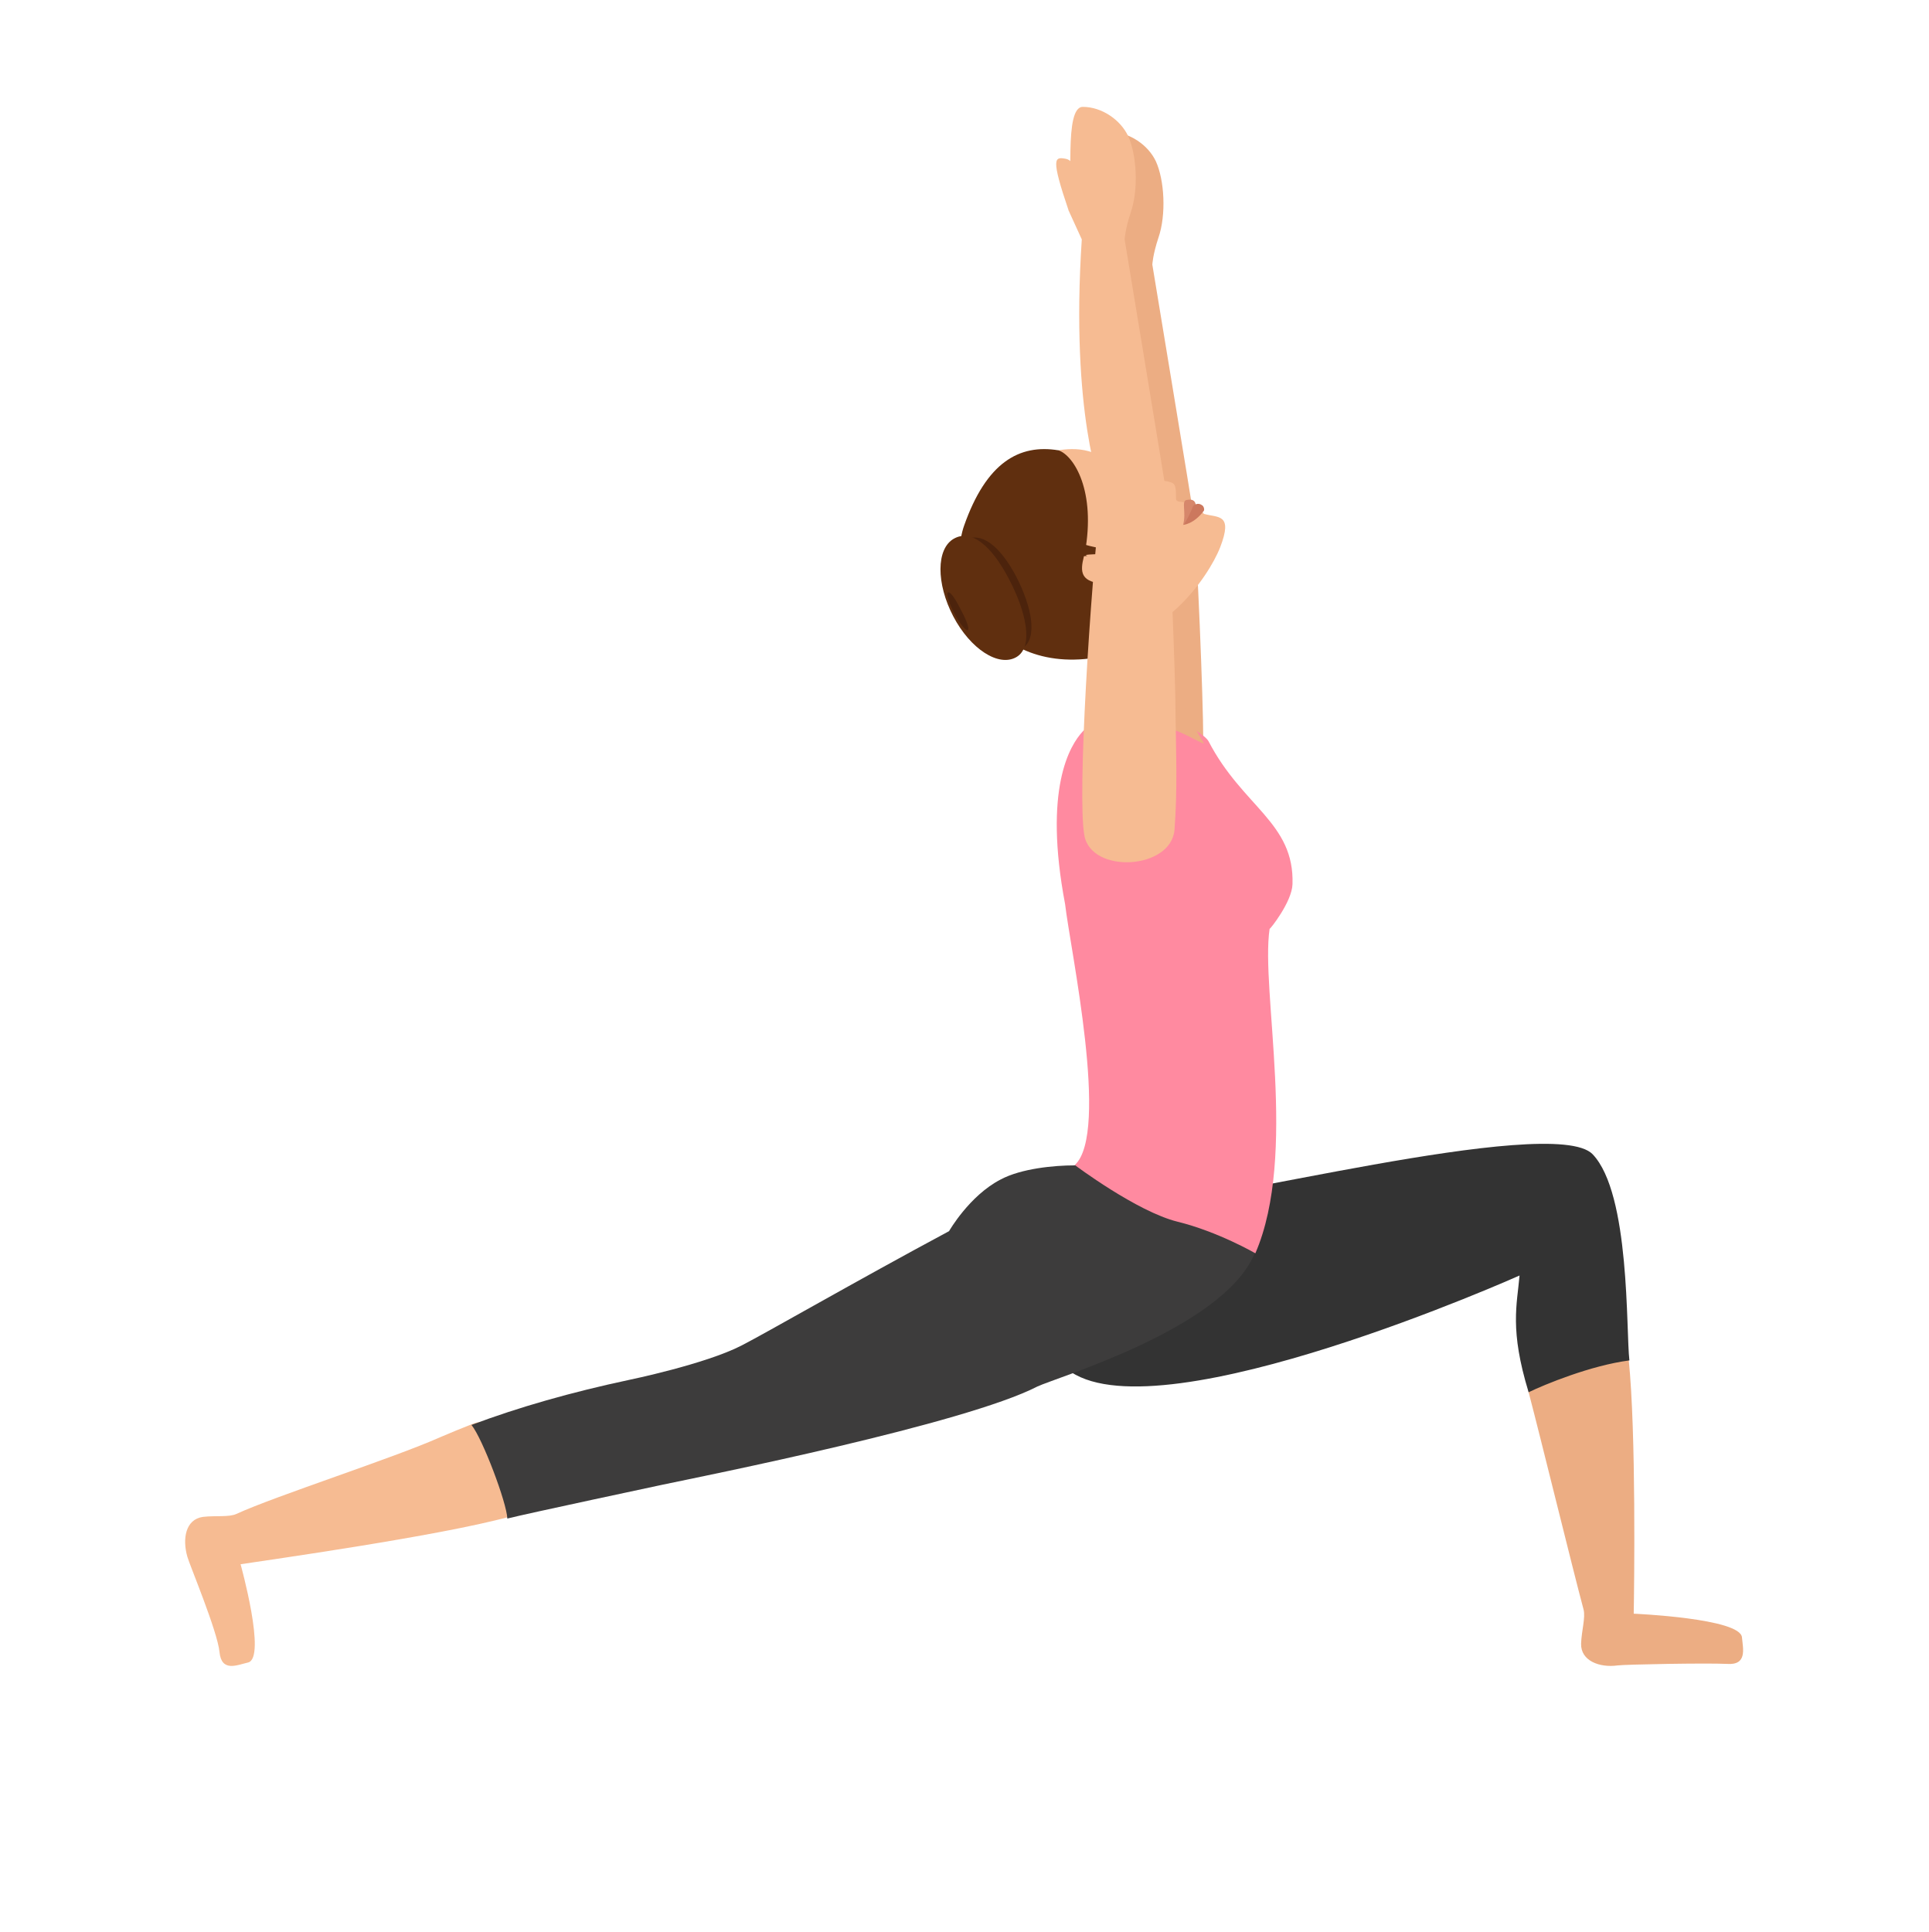
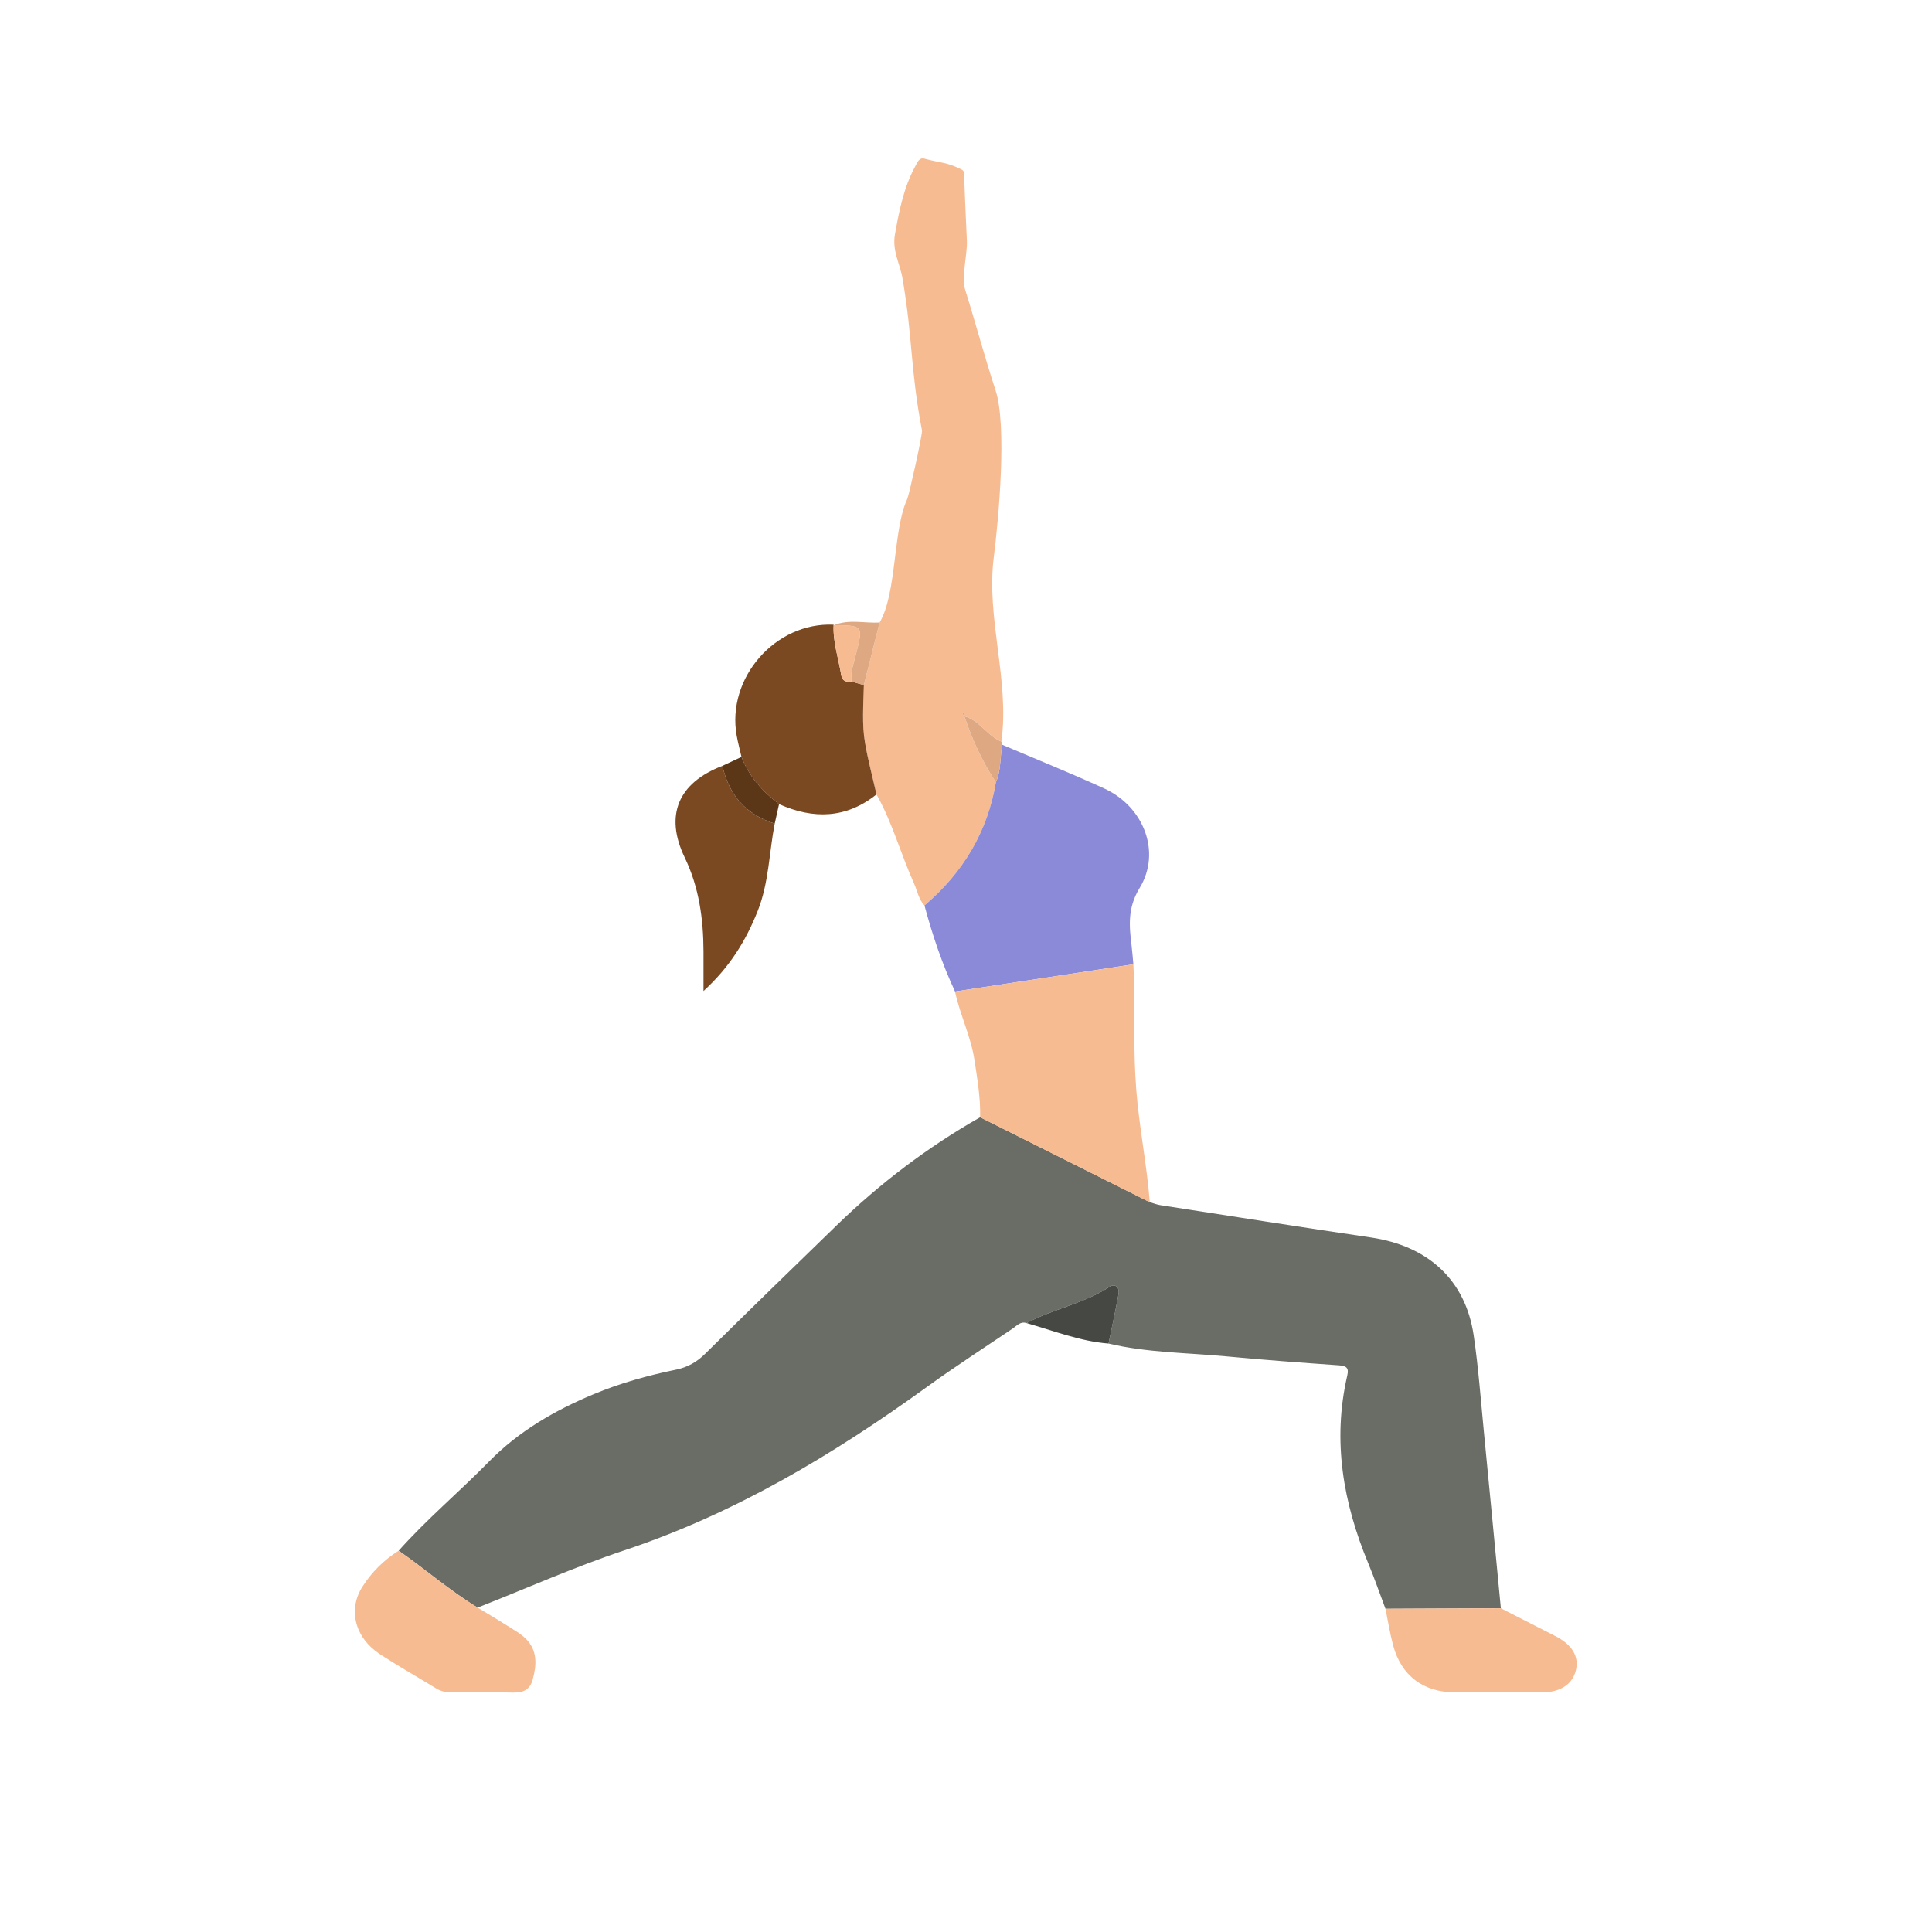
- <svg xmlns="http://www.w3.org/2000/svg" width="500" height="501" viewBox="0 0 500 501" fill="none">
-   <path d="M447.804 431.477C442.476 431.214 421.421 431.608 419.472 431.871C414.793 432.529 409.855 430.688 409.985 426.217C410.115 422.798 411.154 419.51 410.634 417.406C407.775 406.755 399.717 373.749 396.338 360.862C395.299 356.522 421.811 347.843 422.331 352.577C424.281 371.513 423.761 411.62 423.631 418.458C423.631 418.458 451.443 419.642 451.703 424.639C451.963 427.532 453.133 431.871 447.804 431.477Z" fill="#ECAD83" />
-   <path d="M394.025 330.761C393.371 338.361 391.411 344.782 396.377 361.031C400.428 359.066 412.45 354.086 422.512 352.776C421.598 345.175 422.774 309.533 412.973 299.312C402.649 288.567 307.779 313.595 305.557 310.188C305.557 310.188 257.991 342.424 277.723 355.79C302.029 371.907 394.025 330.761 394.025 330.761Z" fill="#333333" />
-   <path d="M56.913 428.367C56.392 423.01 49.098 405.635 48.577 403.675C47.274 399.103 48.056 394.008 52.615 393.355C56.002 392.963 59.388 393.485 61.342 392.571C71.242 387.998 102.114 378.07 114.098 372.713C116.834 371.538 119.7 370.362 122.696 369.186C134.81 364.614 136.503 392.179 131.944 393.355C113.838 398.319 69.158 404.59 62.384 405.635C62.384 405.635 69.158 429.934 64.338 431.11C61.472 431.763 57.434 433.723 56.913 428.367Z" fill="#F6BB92" />
-   <path d="M163.098 357.835C148.306 360.984 134.43 364.92 122.256 369.513C125.136 373.055 131.419 389.719 131.55 393.786C136.132 392.605 171.869 384.995 171.869 384.995C183.127 382.634 250.151 369.25 269.001 359.541C273.976 357.179 316.782 344.583 325.16 325.427C328.302 318.21 289.161 300.366 278.557 302.203C273.452 302.203 264.812 302.99 259.445 305.877C251.329 310.076 246.093 319.26 246.093 319.26C221.875 332.25 198.705 345.633 192.29 348.913C182.865 353.768 163.098 357.835 163.098 357.835Z" fill="#3D3C3C" />
-   <path d="M287.958 34.247C282.992 34.247 285.606 54.894 284.299 61.167L287.696 68.616C284.691 113.961 292.793 133.694 292.793 133.694C289.787 160.744 286.52 212.885 288.35 223.078C290.049 233.271 310.957 232.095 311.741 221.641C312.526 211.317 312.133 202.039 312.003 191.715C312.003 181.392 310.435 142.841 309.52 133.825C309.389 132.648 298.804 68.616 298.804 68.616C298.804 68.616 298.935 66.002 300.372 61.69C302.463 55.678 301.94 46.662 299.719 41.827C297.759 37.645 292.924 34.247 287.958 34.247Z" fill="#ECAD83" />
-   <path d="M286.39 54.896C286.39 54.896 286.913 48.362 283.516 47.709C280.641 47.186 279.595 47.317 284.3 61.169C284.3 61.169 286.26 61.038 286.39 54.896Z" fill="#ECAD83" />
-   <path d="M335.15 229.29C335.677 213.294 322.223 209.263 313.386 192.228C312.331 190.147 302.306 184.295 297.03 184.165C291.227 184.035 285.291 184.945 280.806 189.627C277.377 193.268 270.518 204.582 276.19 234.491C277.509 246.065 287.797 293.791 278.696 302.114C278.696 302.114 294.788 314.208 305.34 316.808C315.892 319.409 325.521 325.001 325.521 325.001C336.601 299.383 326.84 256.859 329.214 240.864C329.346 240.994 335.018 233.841 335.15 229.29Z" fill="#FF8AA0" />
-   <path d="M308.18 185.873C308.18 185.873 303.994 174.094 301.378 163.507L283.848 162.315C287.249 172.903 284.763 187.196 284.763 187.196C301.116 185.476 307.919 191.167 312.236 192.887L308.18 185.873Z" fill="#ECAD83" />
-   <path d="M289.452 122.3C284.895 115.461 277.475 116.106 273.179 117.009C259.641 119.719 255.866 126.559 252.611 135.98C248.185 148.369 279.428 164.501 285.286 165.404C300.647 167.598 313.274 149.918 316.398 141.916C319.783 133.141 315.878 134.302 312.233 133.27C312.102 133.27 311.712 132.625 311.712 132.625C310.54 132.108 308.718 131.721 307.416 130.302C307.416 130.302 306.245 130.173 305.594 130.044C305.203 129.914 304.943 129.785 304.943 129.269C304.943 127.85 304.943 126.43 304.552 125.785C303.511 123.462 291.534 125.527 289.452 122.3Z" fill="#F6BB92" />
-   <path d="M306.777 136.111C306.777 136.111 307.869 135.409 310.053 131.056C310.053 130.354 309.689 129.23 307.687 129.652C306.231 129.932 307.687 132.881 306.777 136.111Z" fill="#D6876B" />
-   <path d="M306.777 136.111C306.777 136.111 309.564 135.974 312.195 132.414C312.35 131.866 312.041 131.181 311.731 131.045C310.493 130.086 309.409 131.181 309.409 131.181C307.706 135.426 306.777 136.111 306.777 136.111Z" fill="#CC785E" />
-   <path d="M249.979 136.358C244.603 151.731 259.551 179.981 292.857 168.287C295.086 167.498 298.233 165.002 296.397 158.958C295.086 154.753 292.464 151.206 292.464 151.206C291.677 150.155 290.89 149.103 289.972 147.921C288.923 146.607 281.056 144.899 281.318 143.322C284.203 127.424 278.564 118.226 274.5 116.781C264.272 115.073 255.749 119.934 249.979 136.358Z" fill="#602F0F" />
-   <path d="M287.296 151.394C294.663 151.515 295.934 148.969 296.95 145.089L285.899 143.755L281.072 144.24C280.056 148.241 279.929 151.272 287.296 151.394Z" fill="#F6BB92" />
-   <path d="M265.022 168.154C260.663 170.632 253.794 166.459 249.7 158.634C245.605 150.939 245.737 142.593 250.096 140.115C254.455 137.637 259.342 141.68 263.437 149.374C267.532 157.199 269.249 165.676 265.022 168.154Z" fill="#4C230C" />
-   <path d="M283.516 141.795C282.209 141.534 281.033 141.142 280.249 140.88C278.942 140.358 278.158 139.835 278.158 139.835V144.801C278.812 145.062 279.465 145.323 280.118 145.454C280.118 145.454 280.118 144.931 280.118 144.017V144.147C281.295 143.886 283.124 143.625 285.607 143.755C285.738 143.886 287.567 142.579 283.516 141.795Z" fill="#602F0F" />
-   <path d="M263.522 170.414C258.948 173.027 251.63 168.323 247.187 159.829C242.744 151.335 242.744 142.318 247.318 139.704C251.892 137.091 257.119 141.534 261.562 150.028C266.136 158.653 268.096 167.8 263.522 170.414Z" fill="#602F0F" />
-   <path d="M250.95 163.382C250.408 163.653 248.918 161.753 247.428 159.039C246.073 156.325 245.261 153.882 245.803 153.61C246.344 153.339 247.564 154.968 248.918 157.682C250.408 160.396 251.492 162.975 250.95 163.382Z" fill="#4C230C" />
-   <path d="M280.774 27.714C275.808 27.714 278.422 48.361 277.115 54.634L280.513 62.083C277.507 107.428 285.609 127.161 285.609 127.161C282.604 154.211 279.337 206.352 281.166 216.545C282.865 226.738 303.774 225.562 304.558 215.108C305.342 204.784 304.95 195.506 304.819 185.182C304.819 174.859 303.251 136.308 302.336 127.291C302.206 126.115 291.621 62.083 291.621 62.083C291.621 62.083 291.751 59.469 293.189 55.157C295.28 49.145 294.757 40.128 292.535 35.293C290.575 31.111 285.74 27.714 280.774 27.714Z" fill="#F6BB92" />
-   <path d="M279.205 48.361C279.205 48.361 279.728 41.827 276.33 41.174C273.455 40.651 272.41 40.782 277.114 54.634C277.114 54.634 279.074 54.503 279.205 48.361Z" fill="#F6BB92" />
+ <svg xmlns="http://www.w3.org/2000/svg" width="500" height="500" viewBox="0 0 500 500" fill="none">
+   <path d="M253.655 289.149C240.066 296.885 227.708 306.262 216.497 317.146C205.137 328.173 193.778 339.201 182.521 350.335C180.316 352.515 177.963 353.849 174.915 354.477C167.637 355.972 160.479 357.962 153.597 360.834C143.532 365.035 134.243 370.397 126.521 378.282C118.869 386.096 110.459 393.141 103.17 401.326C110.074 406.109 116.41 411.68 123.614 416.047C136.272 411.062 148.739 405.499 161.629 401.206C190.282 391.663 215.714 376.409 239.992 358.865C247.21 353.648 254.703 348.807 262.087 343.819C263.159 343.096 264.09 341.904 265.667 342.415C272.285 338.88 279.831 337.508 286.287 333.574C287.049 333.109 288.002 332.269 288.862 332.887C289.847 333.592 289.473 334.908 289.289 335.906C288.559 339.854 287.698 343.777 286.887 347.71C296.93 350.095 307.242 350.074 317.441 351.037C327.118 351.951 336.812 352.667 346.51 353.344C348.45 353.482 349.135 353.993 348.672 355.99C344.778 372.835 347.604 388.932 354.123 404.631C355.725 408.487 357.086 412.442 358.557 416.347C368.509 416.301 378.461 416.255 388.417 416.209C386.96 401.001 385.52 385.793 384.031 370.588C383.217 362.245 382.61 353.866 381.386 345.583C379.269 331.274 369.624 322.441 354.793 320.257C336.611 317.583 318.461 314.704 300.299 311.893C299.372 311.748 298.479 311.388 297.573 311.131C282.936 303.803 268.295 296.476 253.659 289.146L253.655 289.149Z" fill="#6A6D66" />
+   <path d="M226.833 205.597C230.947 212.885 233.106 220.996 236.521 228.577C237.396 230.517 237.727 232.715 239.255 234.345C249.168 225.896 255.535 215.39 257.737 202.471C254.248 197.144 251.602 191.412 249.581 185.383C249.379 185.097 249.175 184.808 248.974 184.522C249.076 184.455 249.178 184.388 249.284 184.321C249.383 184.674 249.485 185.026 249.584 185.376C253.549 186.416 255.472 190.452 259.155 191.913C261.349 176.182 255.183 159.986 257.186 144.231C258.414 134.569 260.679 110.213 257.642 100.981C254.819 92.404 252.512 83.659 249.803 75.044C248.752 71.704 250.403 65.667 250.23 62.319C249.955 56.933 249.768 51.542 249.535 46.152C249.499 45.354 249.711 44.303 248.935 43.912C244.977 41.904 243.555 42.229 239.255 41.065C237.904 40.698 237.449 41.971 236.937 42.903C233.893 48.469 232.774 54.234 231.617 60.587C230.837 64.87 232.915 68.26 233.55 71.957C236.284 87.875 235.565 95.544 238.609 111.409C238.789 112.336 235.237 128.201 234.796 129.139C231.074 137.052 232.129 153.548 227.638 161.105C226.283 166.502 224.928 171.9 223.57 177.301C223.464 182.289 223.023 187.305 223.867 192.244C224.632 196.735 225.828 201.152 226.833 205.601V205.597Z" fill="#F7BB92" />
+   <path d="M257.737 202.471C255.536 215.394 249.172 225.896 239.255 234.345C241.298 241.972 243.817 249.433 247.157 256.598C262.542 254.252 277.93 251.903 293.315 249.557C293.163 247.948 293.05 246.332 292.853 244.731C292.218 239.584 291.798 234.955 294.934 229.819C300.596 220.541 296.021 208.754 285.794 204.069C277.087 200.079 268.19 196.502 259.378 192.742C258.796 195.977 259.085 199.36 257.737 202.468V202.471Z" fill="#8A8AD9" />
+   <path d="M293.315 249.56C277.93 251.906 262.542 254.252 247.157 256.602C248.442 262.631 251.26 268.204 252.195 274.364C252.939 279.282 253.772 284.161 253.652 289.152C268.289 296.48 282.929 303.807 297.566 311.138C296.8 301.348 294.811 291.717 294.056 281.903C293.297 272.053 293.664 262.225 293.438 252.389C293.417 251.447 293.357 250.502 293.315 249.56Z" fill="#F7BB92" />
+   <path d="M226.833 205.597C225.828 201.148 224.636 196.732 223.867 192.241C223.023 187.305 223.464 182.285 223.57 177.297C222.491 176.987 221.408 176.676 220.328 176.366C218.981 176.549 217.958 176.295 217.7 174.687C217.009 170.354 215.516 166.142 215.746 161.669C200.64 160.974 187.968 175.473 190.656 190.406C190.988 192.251 191.482 194.065 191.898 195.896C193.856 200.986 197.369 204.839 201.617 208.109C210.496 212.056 218.967 211.88 226.83 205.597H226.833Z" fill="#7A4821" />
+   <path d="M123.617 416.047C116.414 411.679 110.078 406.112 103.174 401.325C99.35 403.714 96.2 406.867 93.804 410.617C89.959 416.639 91.899 423.931 98.397 428.15C103.146 431.23 108.081 434.024 112.907 436.984C114.237 437.799 115.634 438.014 117.155 438C121.61 437.958 126.066 437.975 130.518 437.989C133.453 438 136.751 438.66 137.838 434.744C138.882 430.99 139.157 427.177 136.109 424.139C134.705 422.739 132.878 421.744 131.181 420.661C128.69 419.077 126.14 417.581 123.614 416.05L123.617 416.047Z" fill="#F7BB92" />
+   <path d="M388.416 416.213C378.465 416.259 368.509 416.305 358.557 416.35C359.206 419.504 359.707 422.693 360.536 425.798C362.639 433.661 368.319 437.948 376.51 437.979C384.067 438.008 391.627 438.001 399.183 437.979C403.847 437.965 406.983 435.866 407.844 432.247C408.698 428.652 406.856 425.622 402.461 423.381C397.779 420.993 393.098 418.605 388.416 416.213Z" fill="#F7BB92" />
+   <path d="M186.973 198.199C175.487 202.581 171.955 211.019 177.205 221.924C180.927 229.653 182.041 237.848 182.066 246.286C182.077 249.356 182.066 252.425 182.066 256.475C188.91 250.22 193.066 243.394 196.107 235.721C198.992 228.45 199.042 220.682 200.492 213.161C193.062 210.815 188.628 205.763 186.97 198.199H186.973Z" fill="#7A4821" />
+   <path d="M286.89 347.71C287.701 343.777 288.562 339.854 289.292 335.906C289.476 334.908 289.85 333.592 288.866 332.886C288.008 332.269 287.056 333.109 286.29 333.574C279.834 337.504 272.288 338.88 265.67 342.415C272.687 344.408 279.52 347.132 286.89 347.71Z" fill="#464843" />
+   <path d="M186.973 198.199C188.631 205.763 193.065 210.815 200.495 213.161C200.872 211.474 201.246 209.792 201.62 208.105C197.373 204.835 193.859 200.983 191.901 195.892C190.257 196.661 188.617 197.43 186.973 198.199Z" fill="#5C3717" />
+   <path d="M215.746 161.669C215.516 166.143 217.009 170.355 217.7 174.687C217.958 176.296 218.981 176.55 220.328 176.366C220.085 173.883 220.942 171.572 221.535 169.237C223.401 161.881 223.429 161.888 215.852 161.782L215.742 161.669H215.746Z" fill="#F7BB92" />
+   <path d="M257.737 202.472C259.085 199.364 258.795 195.98 259.377 192.745C259.303 192.47 259.229 192.192 259.155 191.916C255.472 190.456 253.55 186.42 249.584 185.379H249.581C251.602 191.412 254.245 197.145 257.737 202.472Z" fill="#DEA882" />
+   <path d="M215.855 161.786C223.429 161.892 223.404 161.884 221.538 169.24C220.945 171.575 220.088 173.886 220.332 176.37C221.411 176.68 222.494 176.99 223.574 177.301C224.928 171.903 226.283 166.506 227.641 161.105C223.715 161.334 219.704 160.177 215.858 161.786H215.855Z" fill="#DEA882" />
+   <path d="M249.584 185.38C249.486 185.027 249.383 184.674 249.285 184.325C249.182 184.392 249.08 184.459 248.974 184.526C249.175 184.812 249.38 185.101 249.581 185.387L249.584 185.383V185.38Z" fill="#CEA789" />
</svg>
